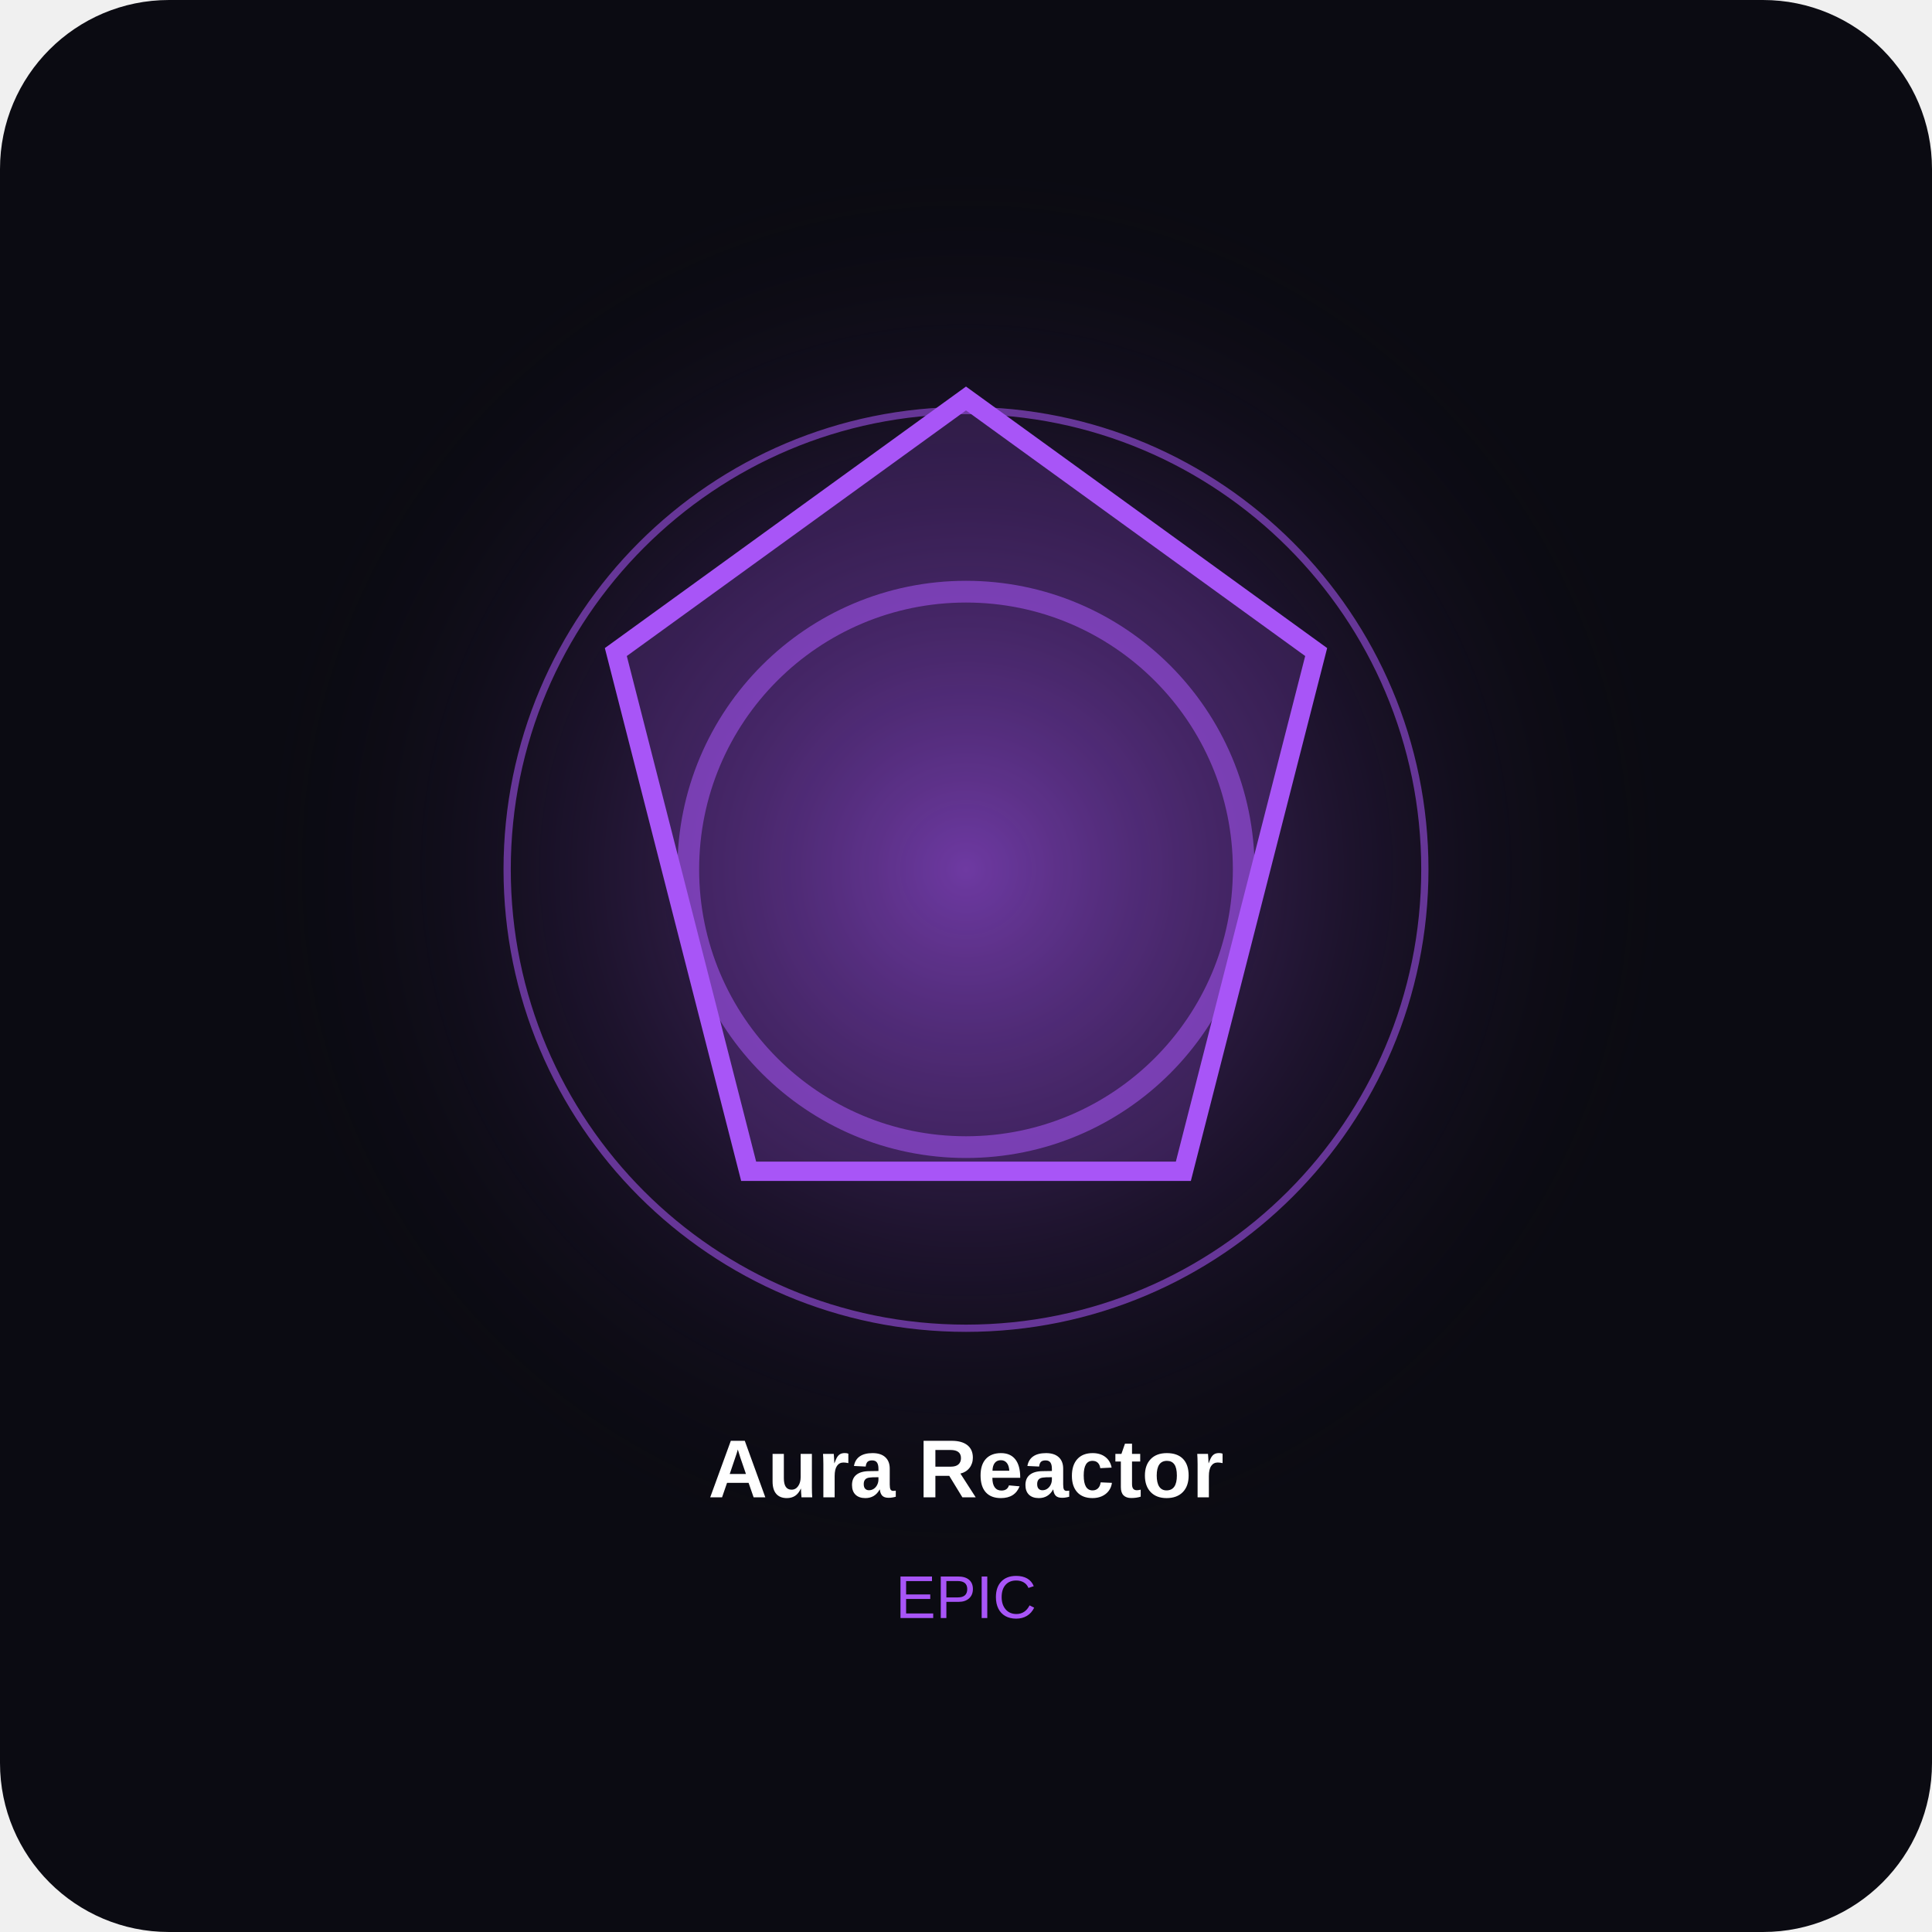
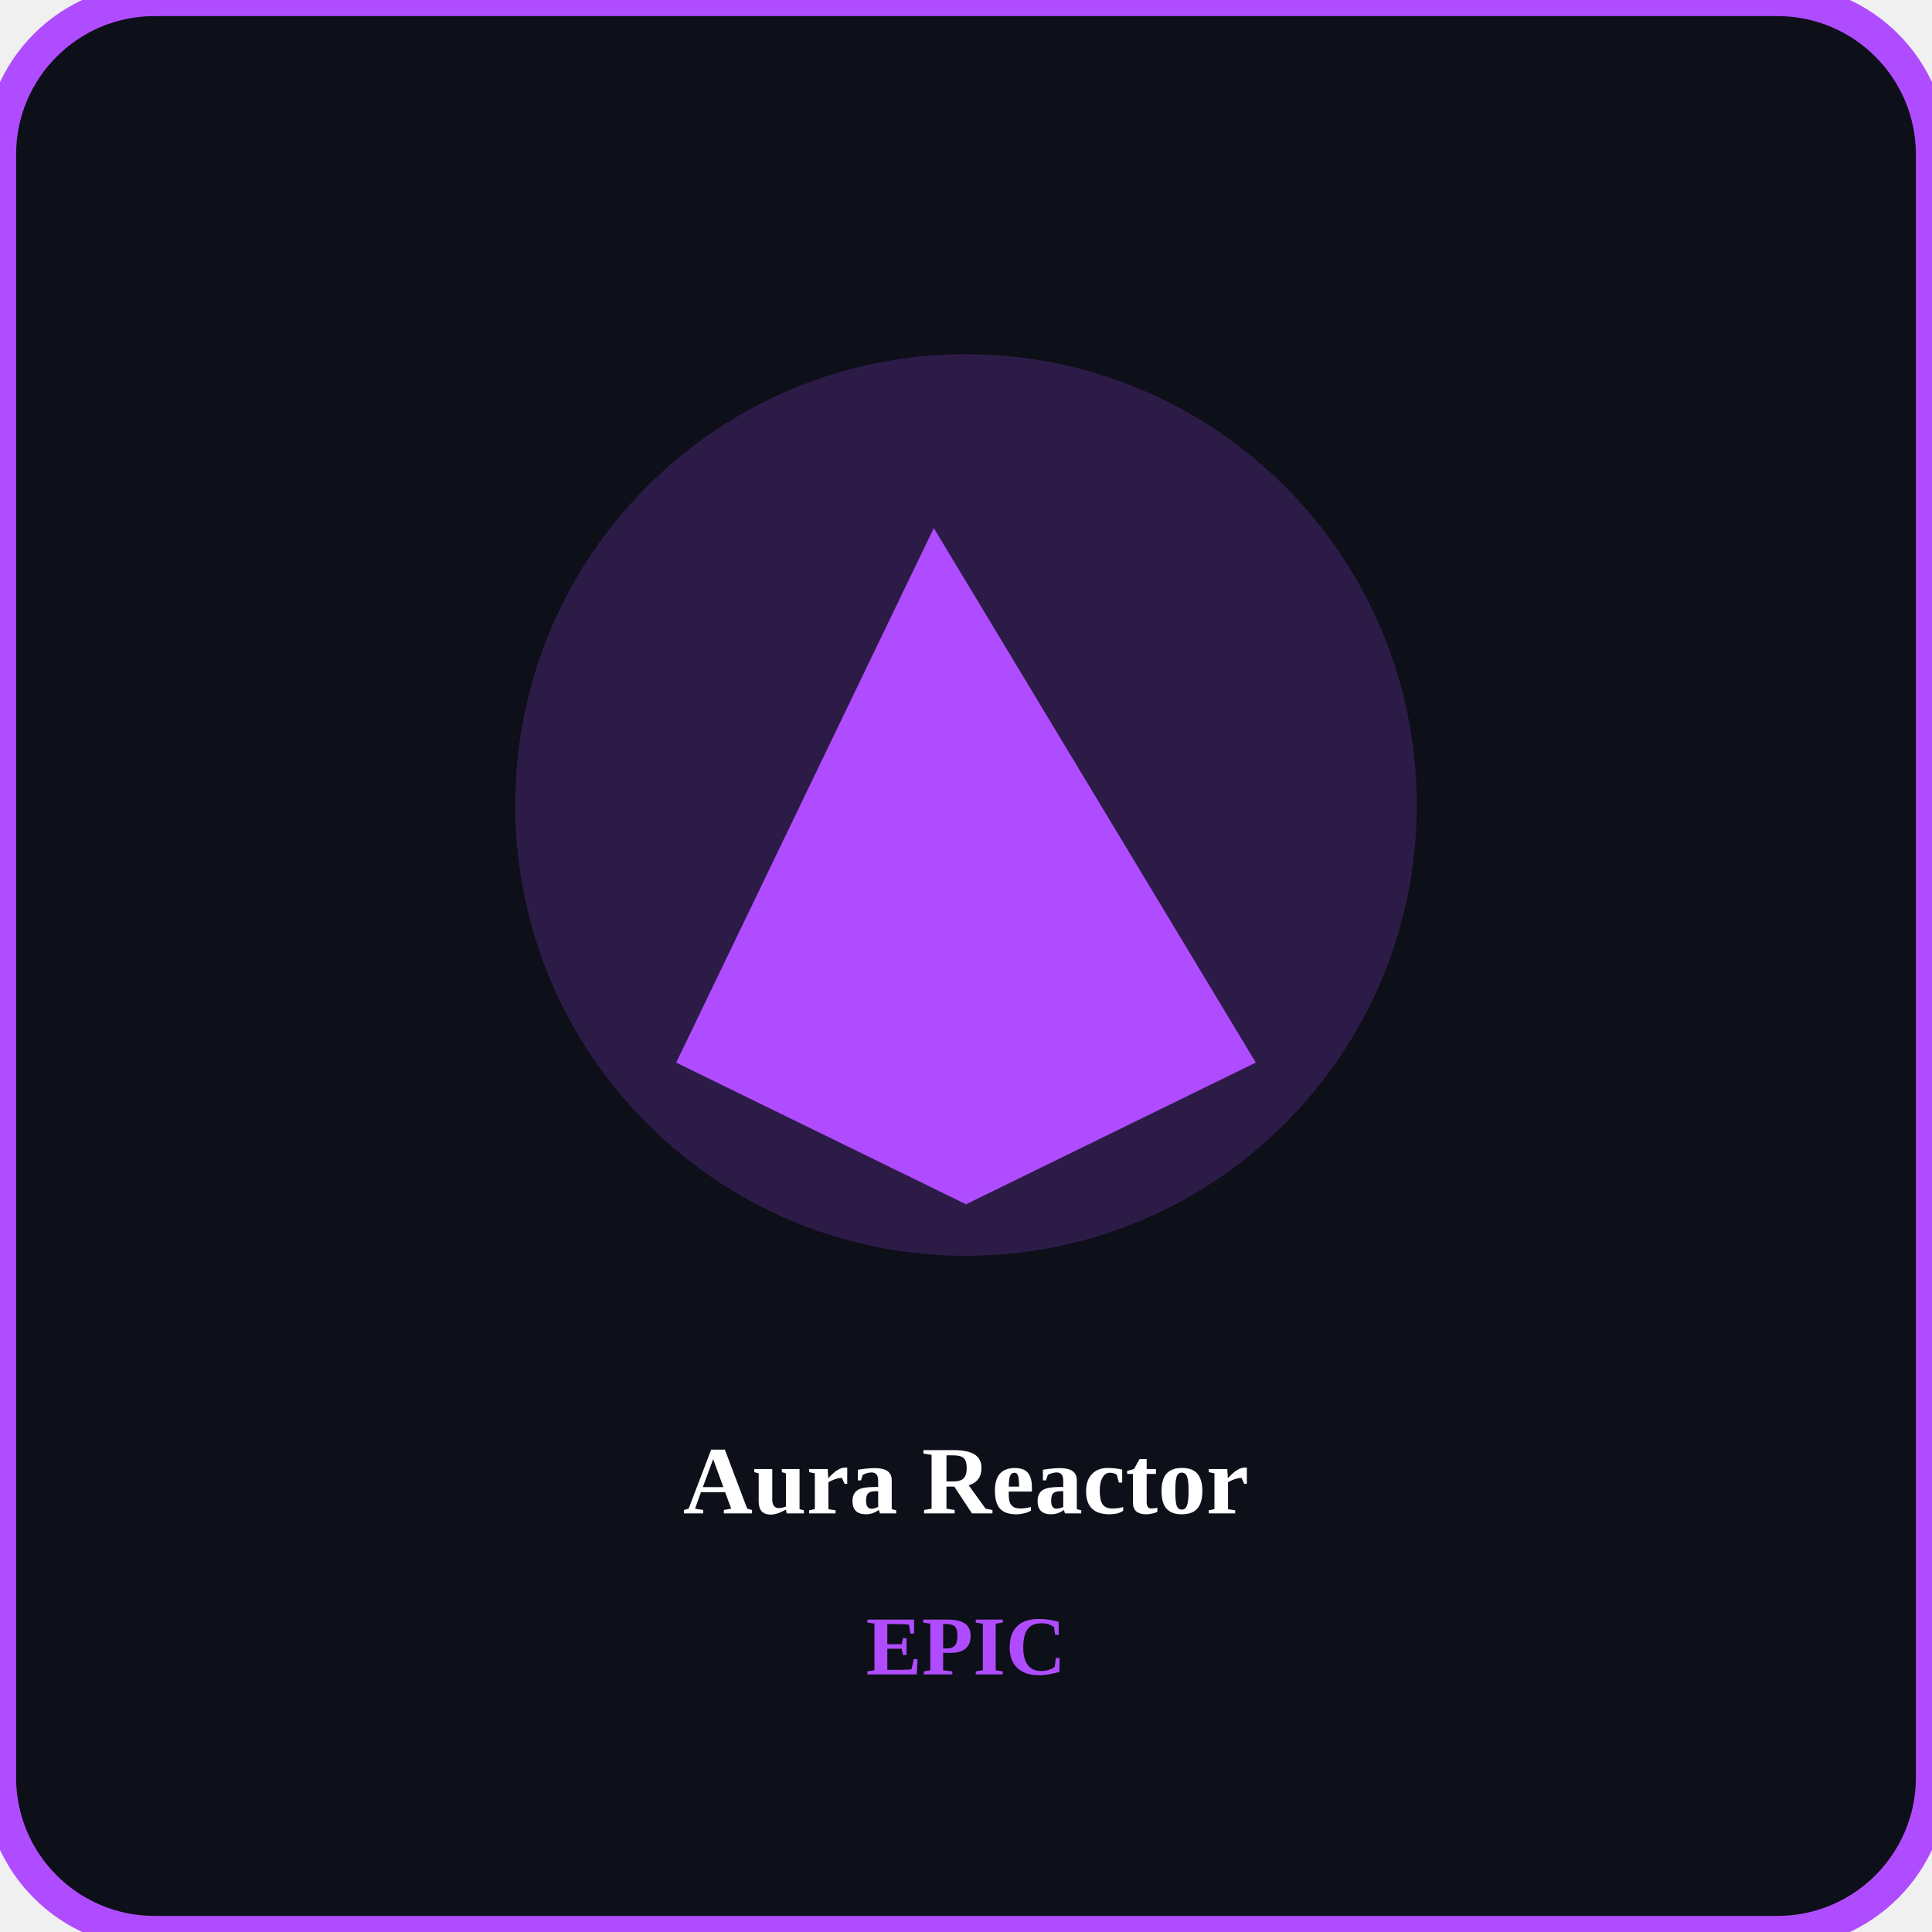
- <svg xmlns="http://www.w3.org/2000/svg" viewBox="0 0 800 800">
-   <defs>
-     <radialGradient id="g">
-       <stop stop-color="#a855f7" stop-opacity=".55" />
-       <stop offset="1" stop-color="#06060b" stop-opacity="0" />
-     </radialGradient>
-   </defs>
-   <rect width="800" height="800" rx="70" fill="#0b0b12" />
-   <circle cx="400" cy="360" r="300" fill="url(#g)" />
-   <g fill="none" stroke="#a855f7" opacity=".55">
-     <circle cx="400" cy="360" r="190" stroke-width="3" />
-     <circle cx="400" cy="360" r="115" stroke-width="9" />
-   </g>
-   <path d="M400 165L545 270L490 485L310 485L255 270Z" fill="#a855f7" fill-opacity=".18" stroke="#a855f7" stroke-width="8" />
-   <text x="400" y="620" text-anchor="middle" font-family="Arial" font-weight="800" font-size="34" fill="white">Aura Reactor</text>
-   <text x="400" y="670" text-anchor="middle" font-family="Arial" font-size="25" fill="#a855f7">EPIC</text>
+ <svg xmlns="http://www.w3.org/2000/svg" viewBox="0 0 300 300">
+   <rect width="300" height="300" rx="24" fill="#0d0f19" stroke="#b04cff" stroke-width="5" />
+   <circle cx="150" cy="125" r="70" fill="#b04cff" opacity=".2" />
+   <path d="M105 165L145 82L195 165L150 187Z" fill="#b04cff" />
+   <text x="150" y="235" text-anchor="middle" fill="white" font-size="15" font-weight="800">Aura Reactor</text>
+   <text x="150" y="260" text-anchor="middle" fill="#b04cff" font-size="13" font-weight="800">EPIC</text>
</svg>
